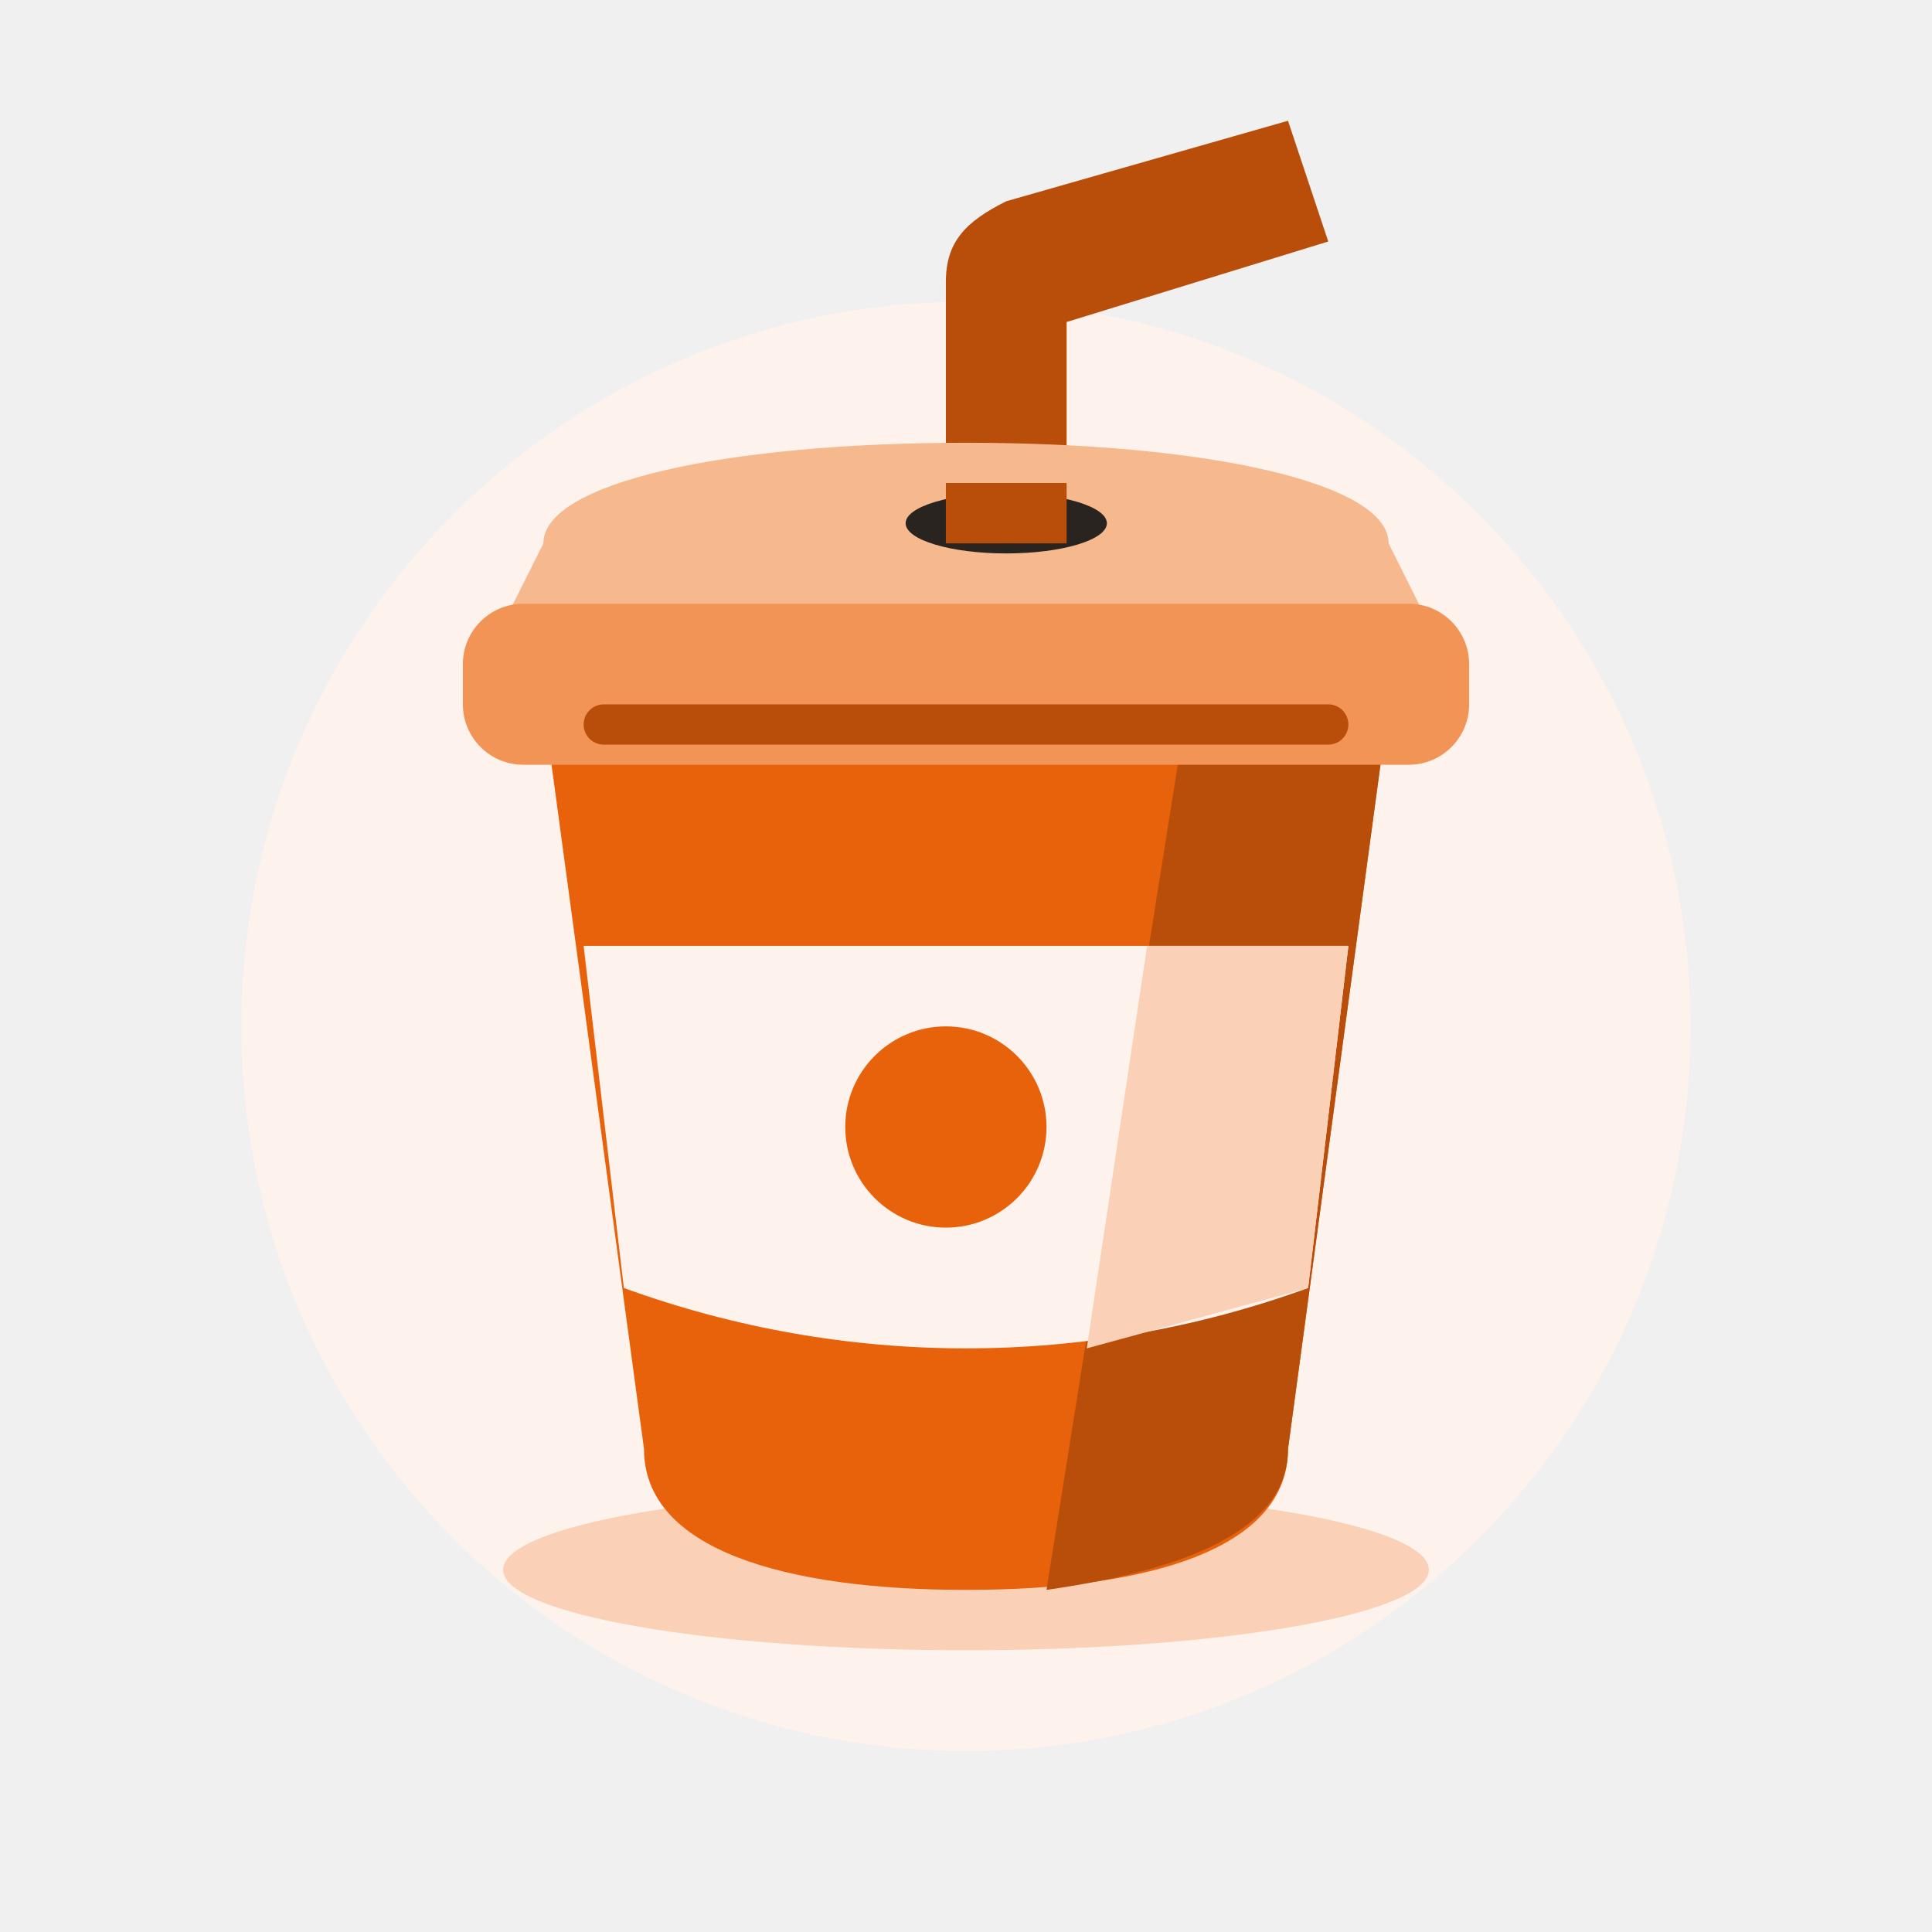
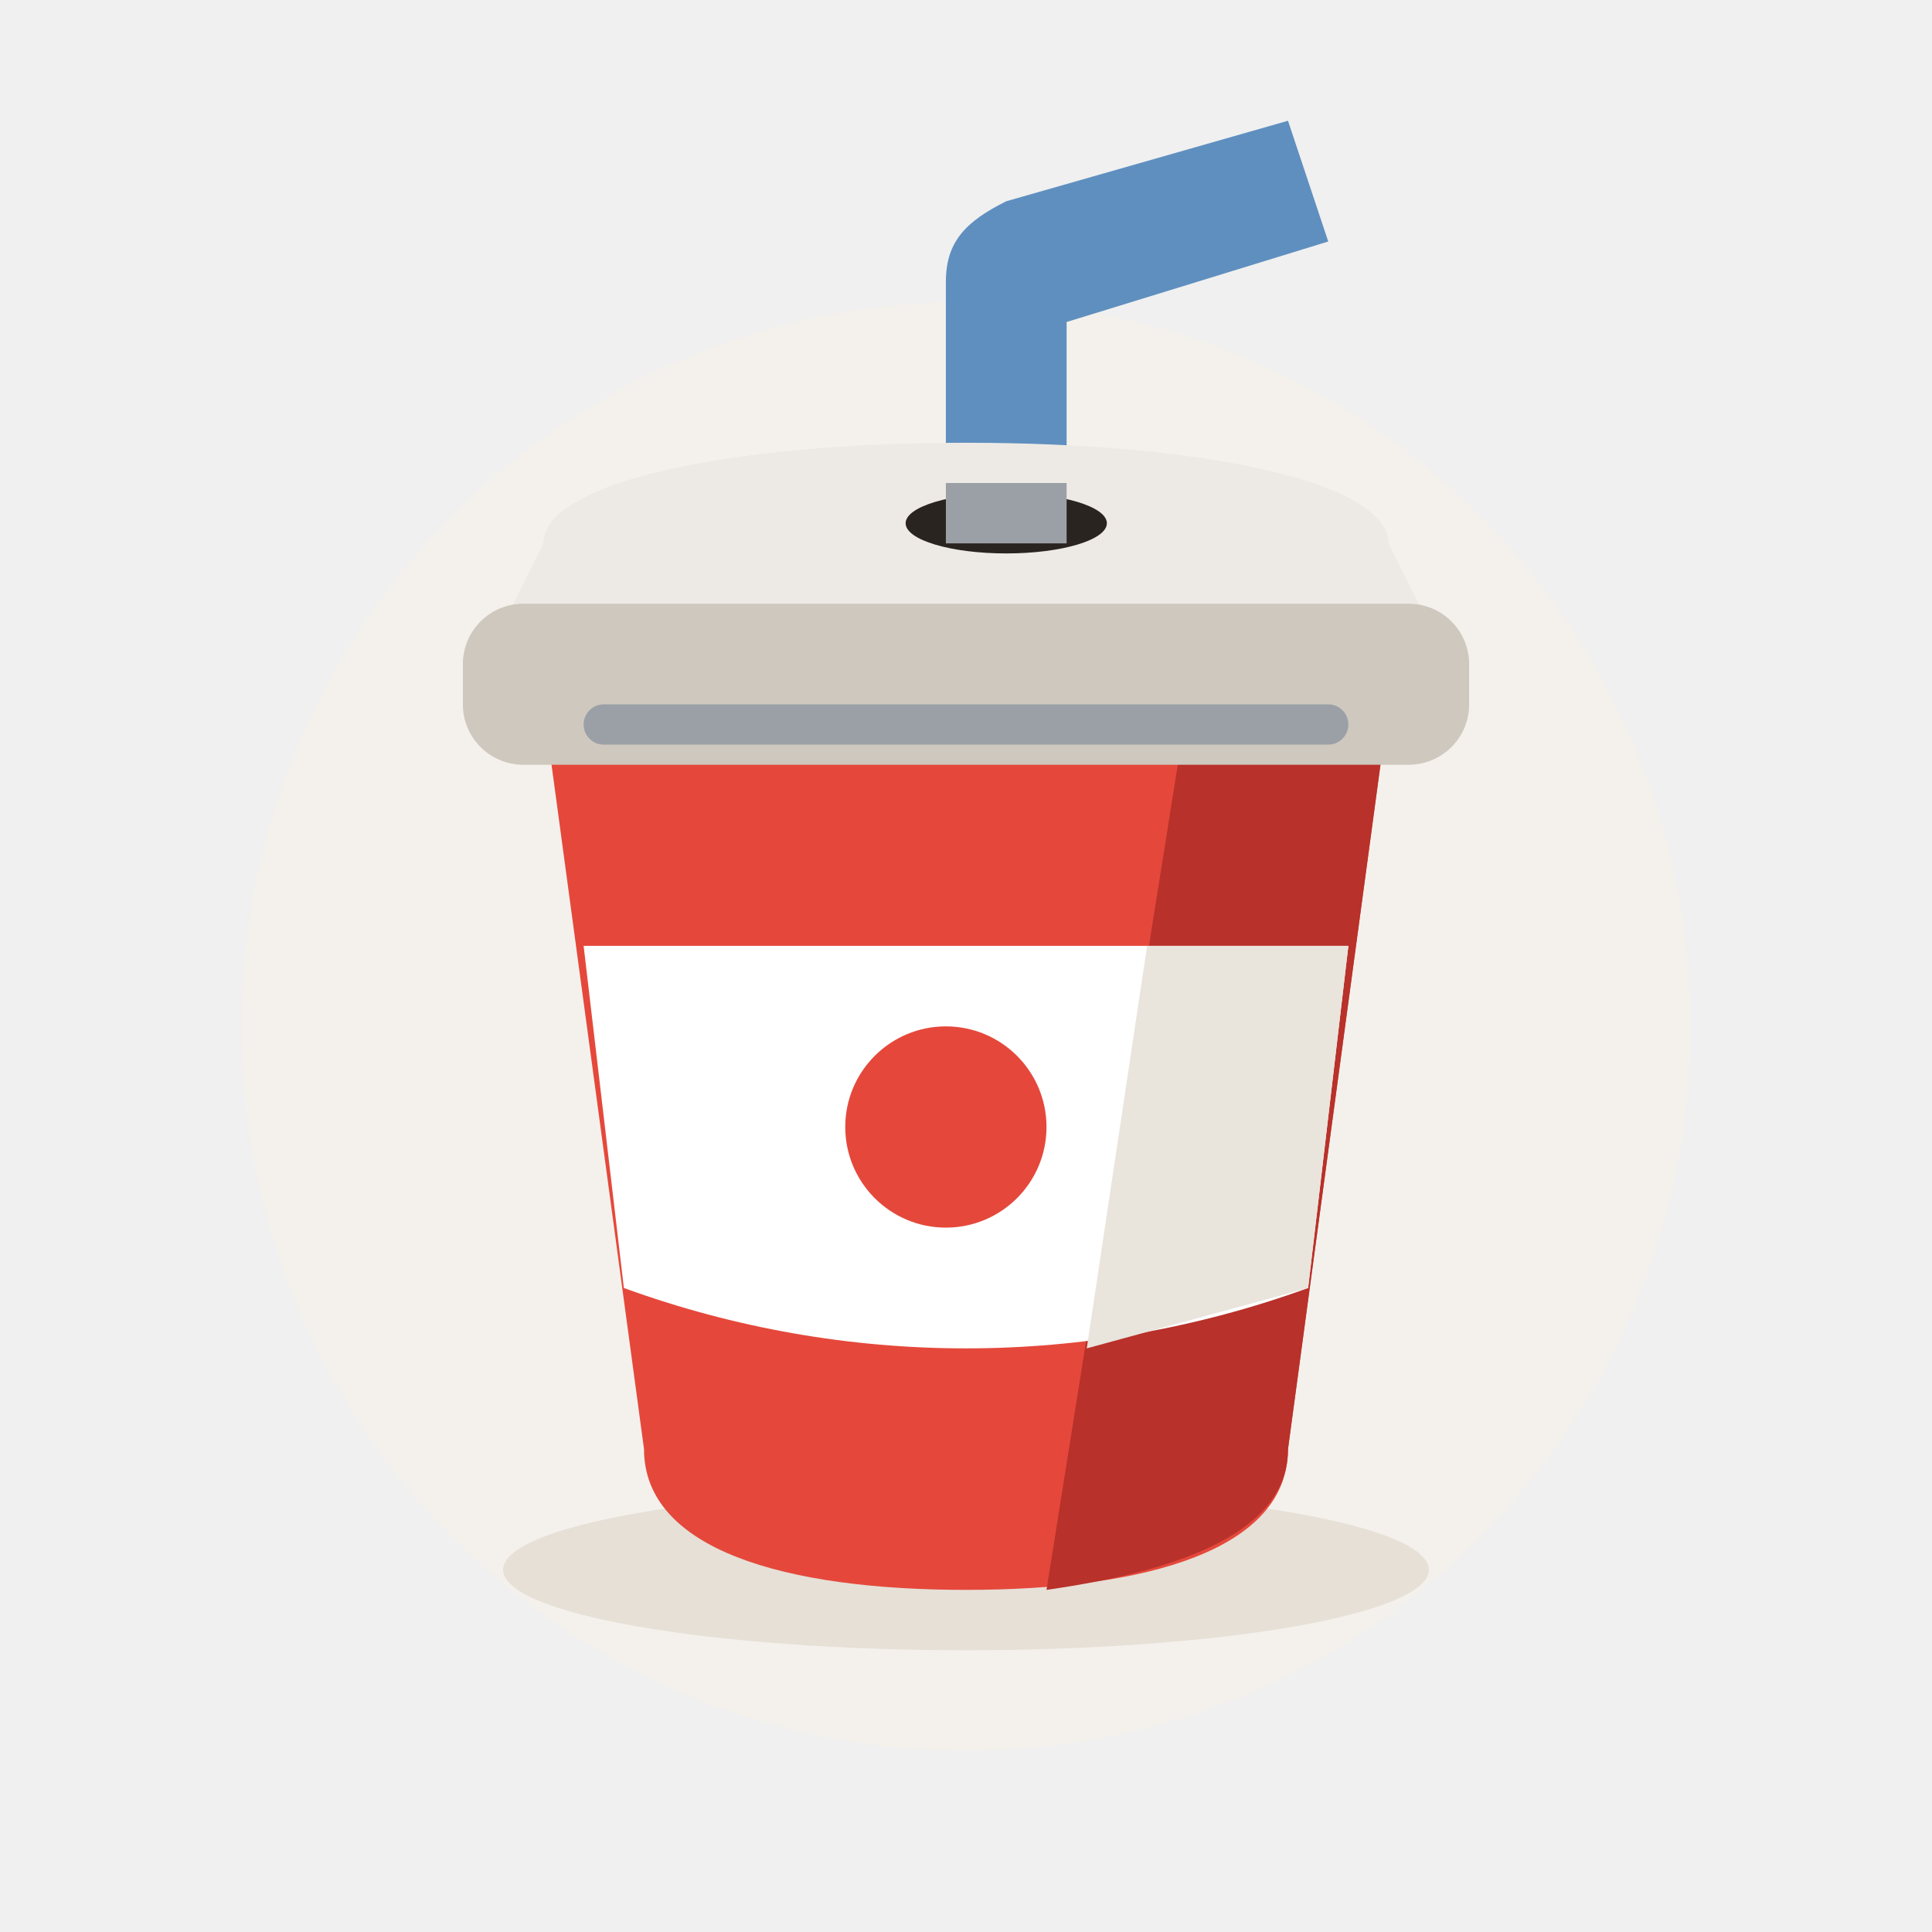
<svg xmlns="http://www.w3.org/2000/svg" viewBox="0 0 96 96">
-   <circle cx="48" cy="51" r="36" fill="#FEF3EC" />
-   <ellipse cx="48" cy="78" rx="23" ry="4" fill="#FAD0B6" />
-   <path d="M47 31V14C47 12 48 11 50 10L64 6L66 12L53 16V31Z" fill="#B94E0A" />
-   <path d="M27 35H69L64 72C64 77 57 79 48 79S32 77 32 72Z" fill="#E8620C" />
-   <path d="M59 35H69L64 72C64 76 59 78 52 79Z" fill="#B94E0A" />
-   <path d="M29 47H67L65 64C54 68 42 68 31 64Z" fill="#FEF3EC" />
-   <path d="M57 47H67L65 64L54 67Z" fill="#FAD0B6" />
-   <path d="M27 27C27 24 36 22 48 22S69 24 69 27L72 33H24Z" fill="#F6B88D" />
-   <rect x="23" y="30" width="50" height="8" rx="3" fill="#F19455" />
-   <rect x="29" y="35" width="38" height="2" rx="1" fill="#B94E0A" />
+   <circle cx="48" cy="51" r="36" fill="#F4F1EC" />
+   <ellipse cx="48" cy="78" rx="23" ry="4" fill="#E6E0D7" />
+   <path d="M47 31V14C47 12 48 11 50 10L64 6L66 12L53 16V31Z" fill="#5F8FBF" />
+   <path d="M27 35H69L64 72C64 77 57 79 48 79S32 77 32 72Z" fill="#E5483B" />
+   <path d="M59 35H69L64 72C64 76 59 78 52 79Z" fill="#B8312A" />
+   <path d="M29 47H67L65 64C54 68 42 68 31 64Z" fill="#FFFFFF" />
+   <path d="M57 47H67L65 64L54 67Z" fill="#E9E4DC" />
+   <path d="M27 27C27 24 36 22 48 22S69 24 69 27L72 33H24Z" fill="#EDEAE5" />
+   <rect x="23" y="30" width="50" height="8" rx="3" fill="#CFC8BE" />
+   <rect x="29" y="35" width="38" height="2" rx="1" fill="#9AA0A6" />
  <ellipse cx="50" cy="26" rx="5" ry="1.5" fill="#2A2420" />
-   <path d="M47 24H53V27H47Z" fill="#B94E0A" />
-   <circle cx="47" cy="56" r="5" fill="#E8620C" />
+   <path d="M47 24H53V27H47Z" fill="#9AA0A6" />
+   <circle cx="47" cy="56" r="5" fill="#E5483B" />
</svg>
